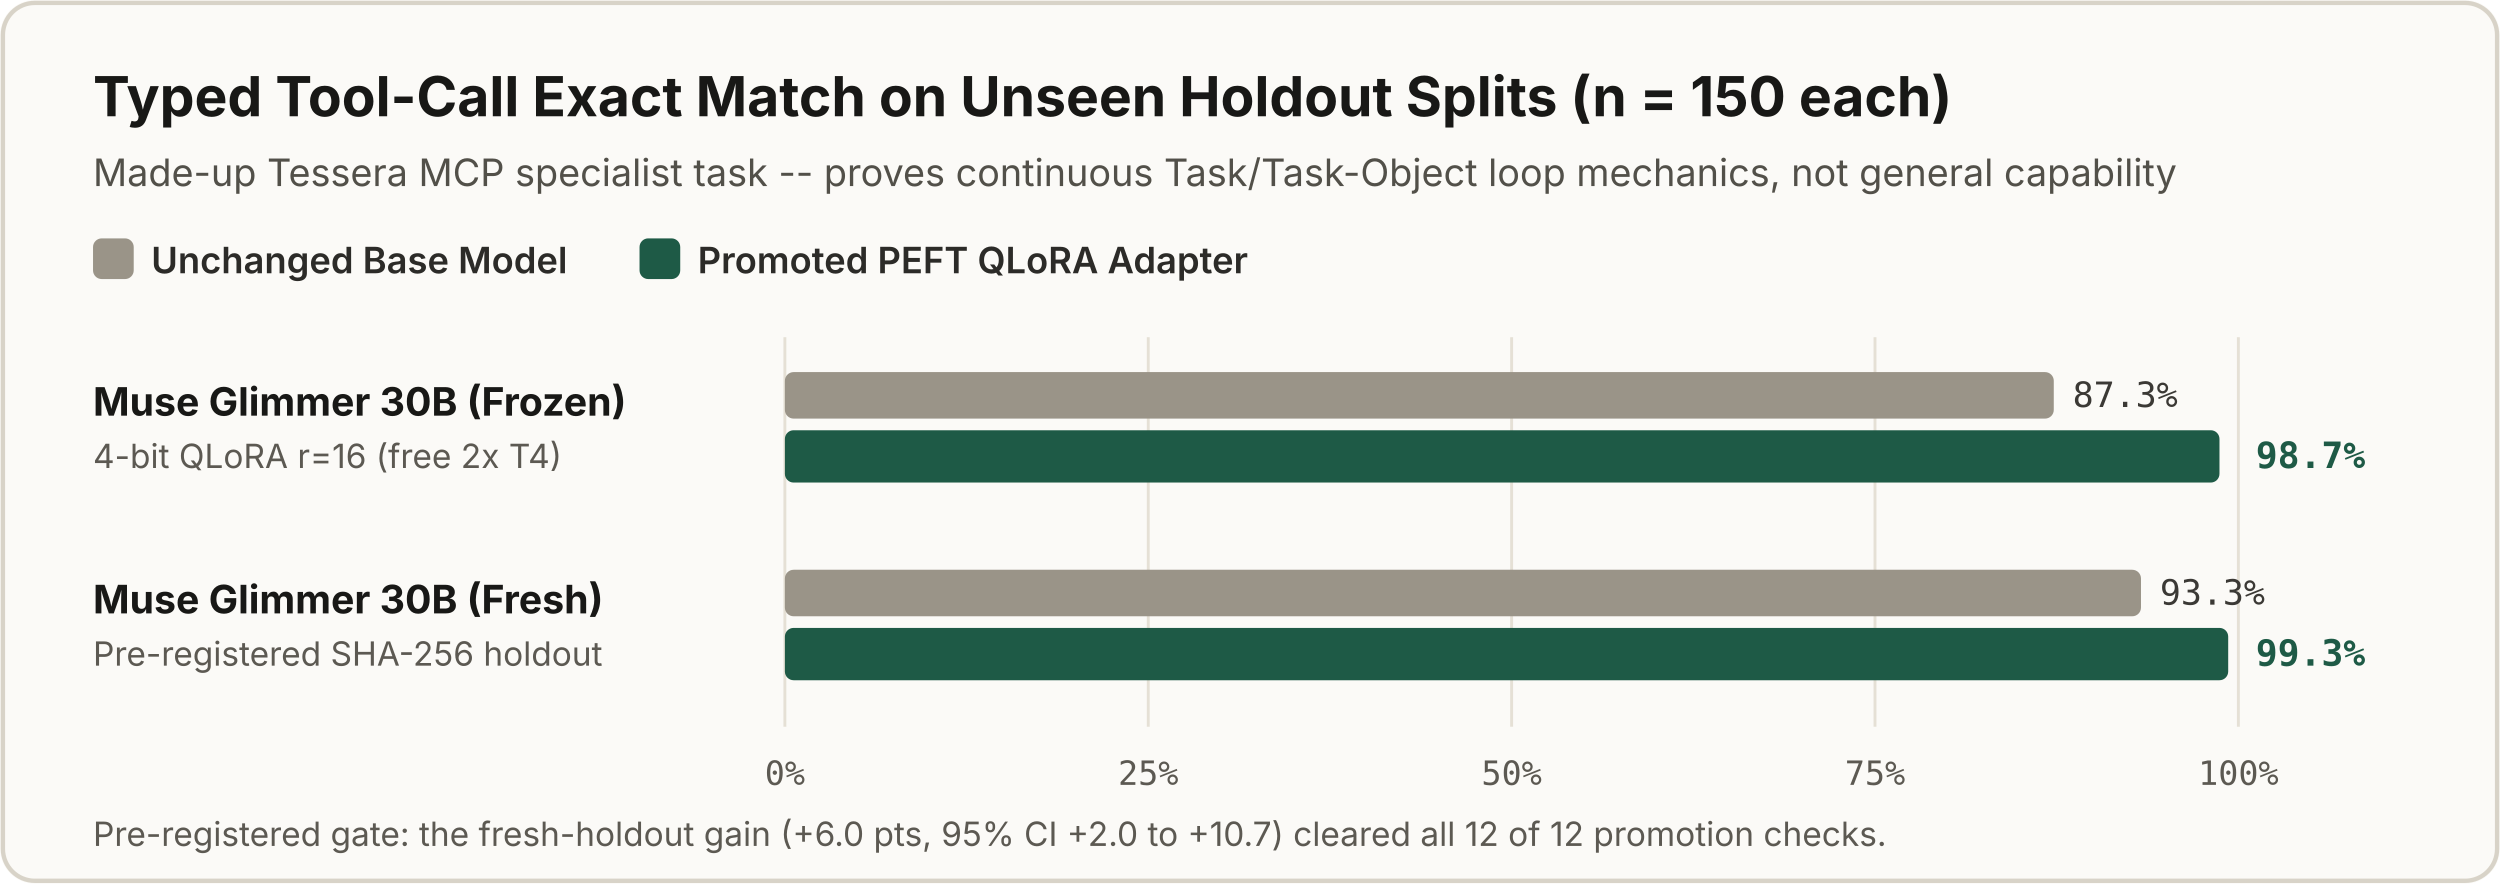
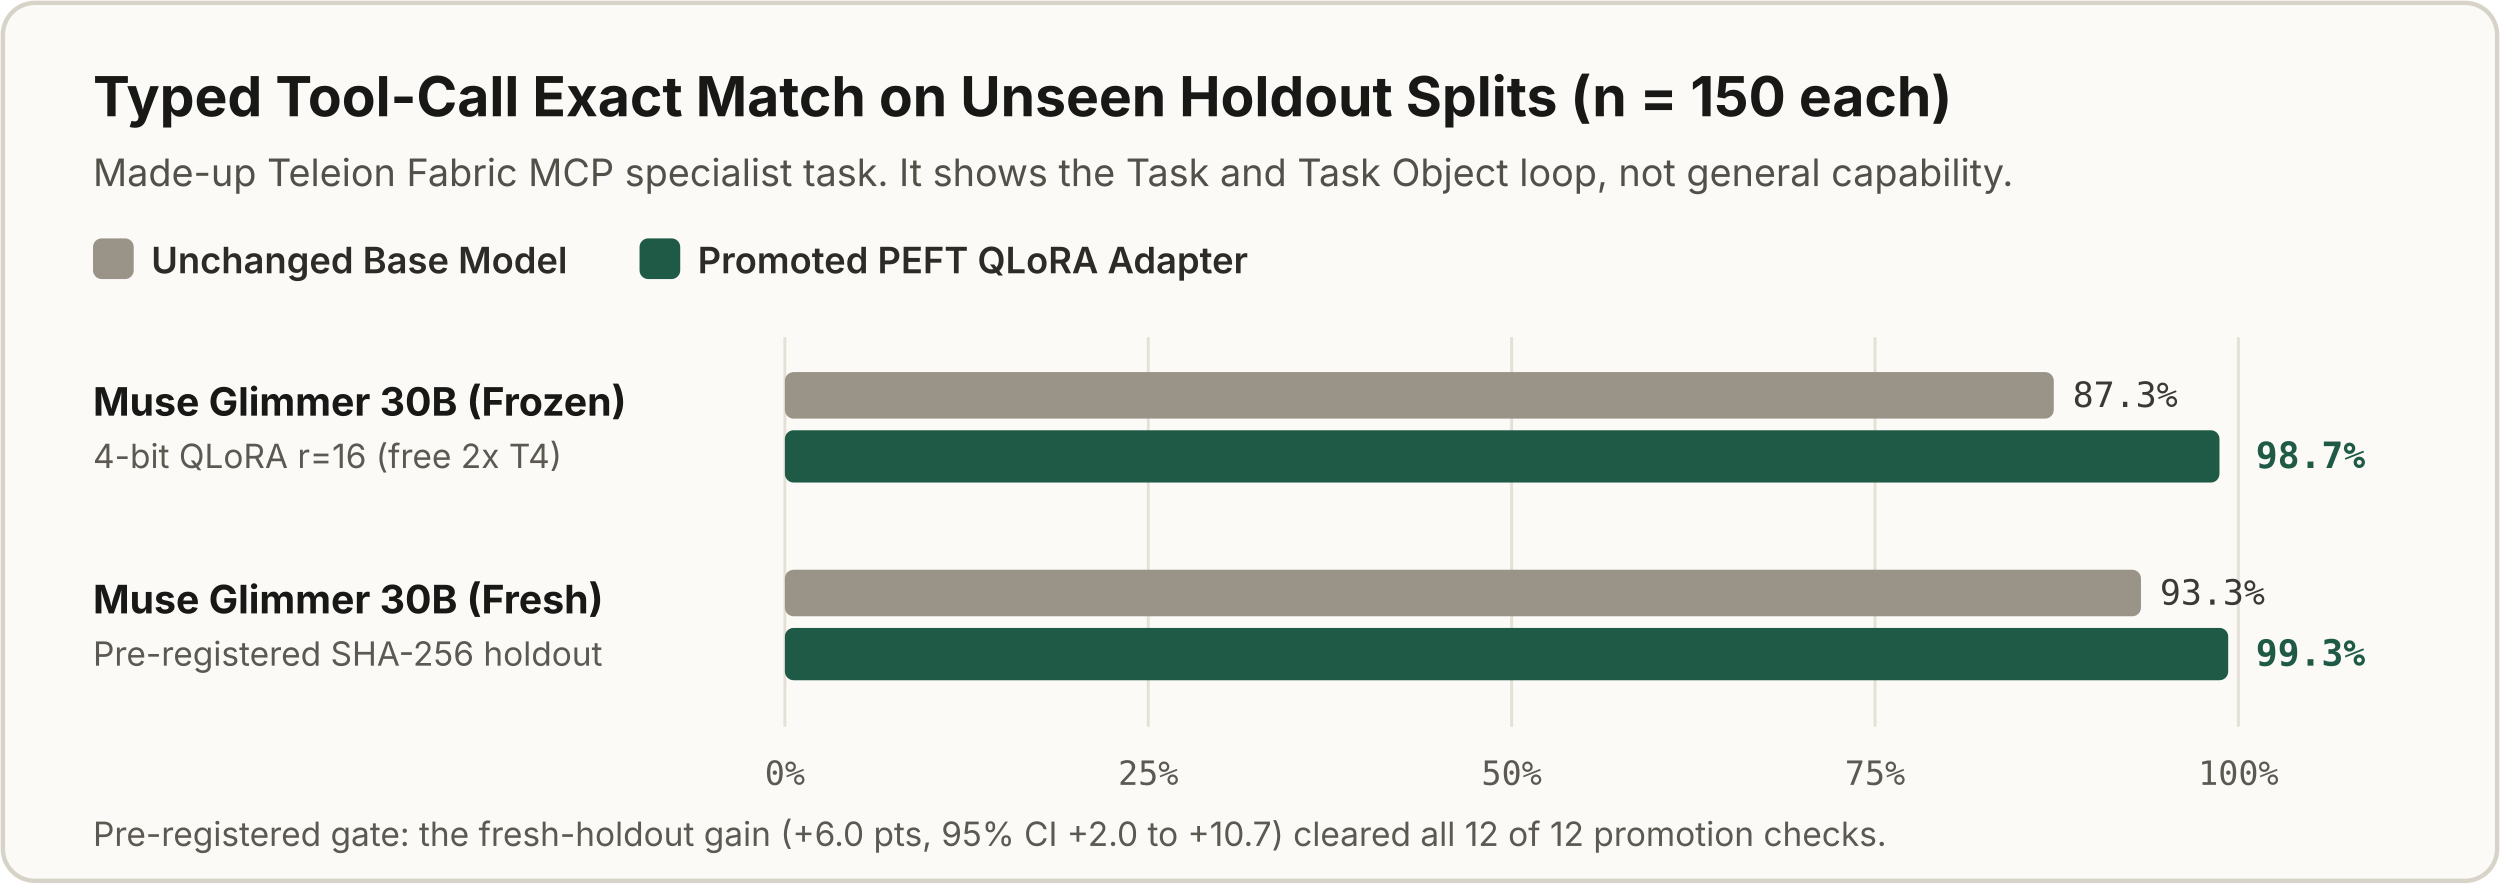
<svg xmlns="http://www.w3.org/2000/svg" viewBox="0 0 860 304" role="img" aria-labelledby="acc-title acc-desc">
  <rect width="860" height="304" rx="12" fill="#fbfaf7" />
  <rect x="1" y="1" width="858" height="302" rx="11" fill="none" stroke="#d8d3c8" stroke-width="1.5" />
  <text x="32" y="40" font-family="system-ui, -apple-system, Segoe UI, sans-serif" font-size="19" font-weight="700" fill="#181816">Typed Tool-Call Exact Match on Unseen Holdout Splits (n = 150 each)</text>
-   <text x="32" y="64" font-family="system-ui, -apple-system, Segoe UI, sans-serif" font-size="13" fill="#525049">Made-up Tessera MCP specialist task -- proves continuous Task/Task-Object loop mechanics, not general capability</text>
+   <text x="32" y="64" font-family="system-ui, -apple-system, Segoe UI, sans-serif" font-size="13" fill="#525049">Made-up Teleion Fabric MCP specialist task. It shows the Task and Task Object loop, not general capability.</text>
  <rect x="32" y="82" width="14" height="14" rx="3" fill="#9a9488" />
  <text x="52" y="94" font-family="system-ui, -apple-system, Segoe UI, sans-serif" font-size="12.5" font-weight="600" fill="#2c2b28">Unchanged Base Model</text>
  <rect x="220" y="82" width="14" height="14" rx="3" fill="#1e5a46" />
  <text x="240" y="94" font-family="system-ui, -apple-system, Segoe UI, sans-serif" font-size="12.5" font-weight="600" fill="#2c2b28">Promoted PEFT QLoRA Adapter</text>
  <g stroke="#e5e0d5" stroke-width="1">
    <line x1="270" y1="116" x2="270" y2="250" />
    <line x1="395" y1="116" x2="395" y2="250" />
    <line x1="520" y1="116" x2="520" y2="250" />
    <line x1="645" y1="116" x2="645" y2="250" />
    <line x1="770" y1="116" x2="770" y2="250" />
  </g>
  <g font-family="ui-monospace, SFMono-Regular, Menlo, monospace" font-size="11.5" fill="#5c5952" text-anchor="middle">
    <text x="270" y="270">0%</text>
    <text x="395" y="270">25%</text>
    <text x="520" y="270">50%</text>
    <text x="645" y="270">75%</text>
    <text x="770" y="270">100%</text>
  </g>
  <text x="32" y="143" font-family="system-ui, -apple-system, Segoe UI, sans-serif" font-size="13.5" font-weight="700" fill="#181816">Muse Glimmer 30B (Frozen)</text>
  <text x="32" y="161" font-family="system-ui, -apple-system, Segoe UI, sans-serif" font-size="11.5" fill="#5c5952">4-bit QLoRA r=16 (free 2x T4)</text>
  <rect x="270" y="128" width="436.5" height="16" rx="3" fill="#9a9488" />
  <text x="713" y="140" font-family="ui-monospace, SFMono-Regular, Menlo, monospace" font-size="12" fill="#3b3935">87.3%</text>
  <rect x="270" y="148" width="493.5" height="18" rx="3" fill="#1e5a46" />
  <text x="770" y="161" font-family="ui-monospace, SFMono-Regular, Menlo, monospace" font-size="12.5" font-weight="700" fill="#1e5a46" text-anchor="start" dx="6">98.7%</text>
  <text x="32" y="211" font-family="system-ui, -apple-system, Segoe UI, sans-serif" font-size="13.5" font-weight="700" fill="#181816">Muse Glimmer 30B (Fresh)</text>
  <text x="32" y="229" font-family="system-ui, -apple-system, Segoe UI, sans-serif" font-size="11.5" fill="#5c5952">Pre-registered SHA-256 holdout</text>
  <rect x="270" y="196" width="466.5" height="16" rx="3" fill="#9a9488" />
  <text x="743" y="208" font-family="ui-monospace, SFMono-Regular, Menlo, monospace" font-size="12" fill="#3b3935">93.3%</text>
  <rect x="270" y="216" width="496.5" height="18" rx="3" fill="#1e5a46" />
  <text x="770" y="229" font-family="ui-monospace, SFMono-Regular, Menlo, monospace" font-size="12.5" font-weight="700" fill="#1e5a46" text-anchor="start" dx="6">99.3%</text>
  <text x="32" y="291" font-family="system-ui, -apple-system, Segoe UI, sans-serif" font-size="11.5" fill="#5c5952">Pre-registered gate: the fresh-holdout gain (+6.0 pts, 95% CI +2.0 to +10.7) cleared all 12 of 12 promotion checks.</text>
</svg>
